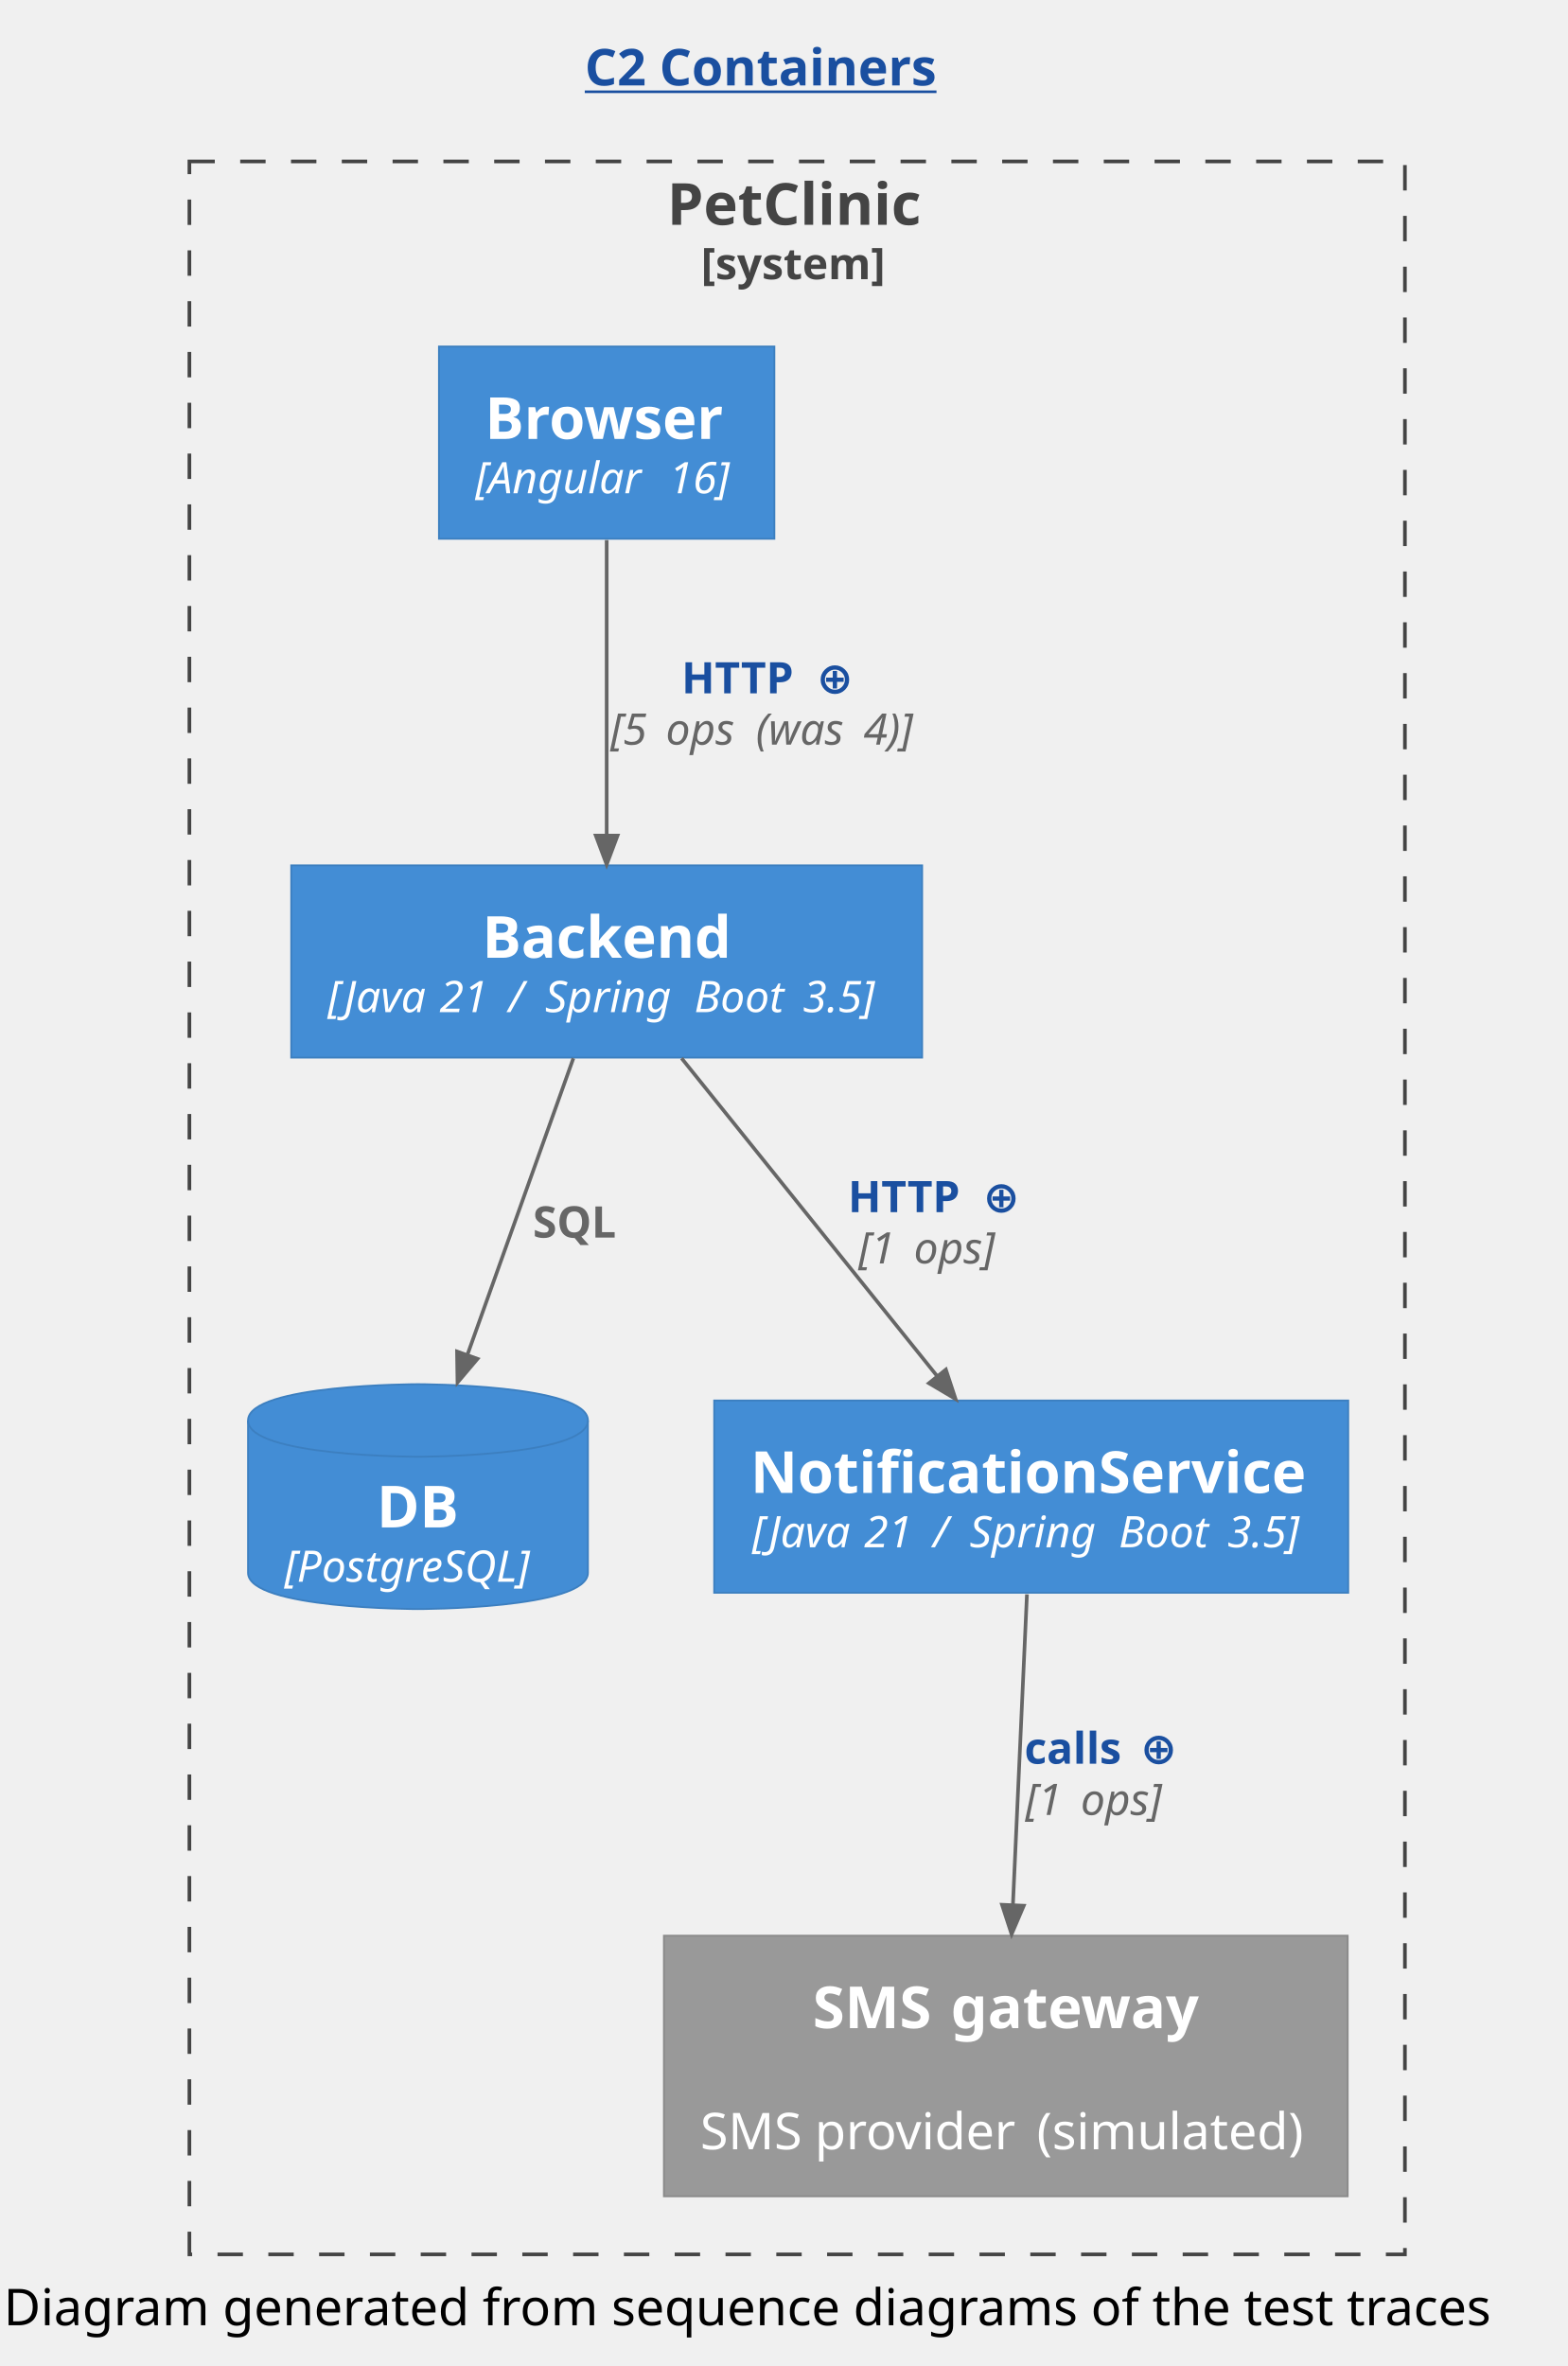
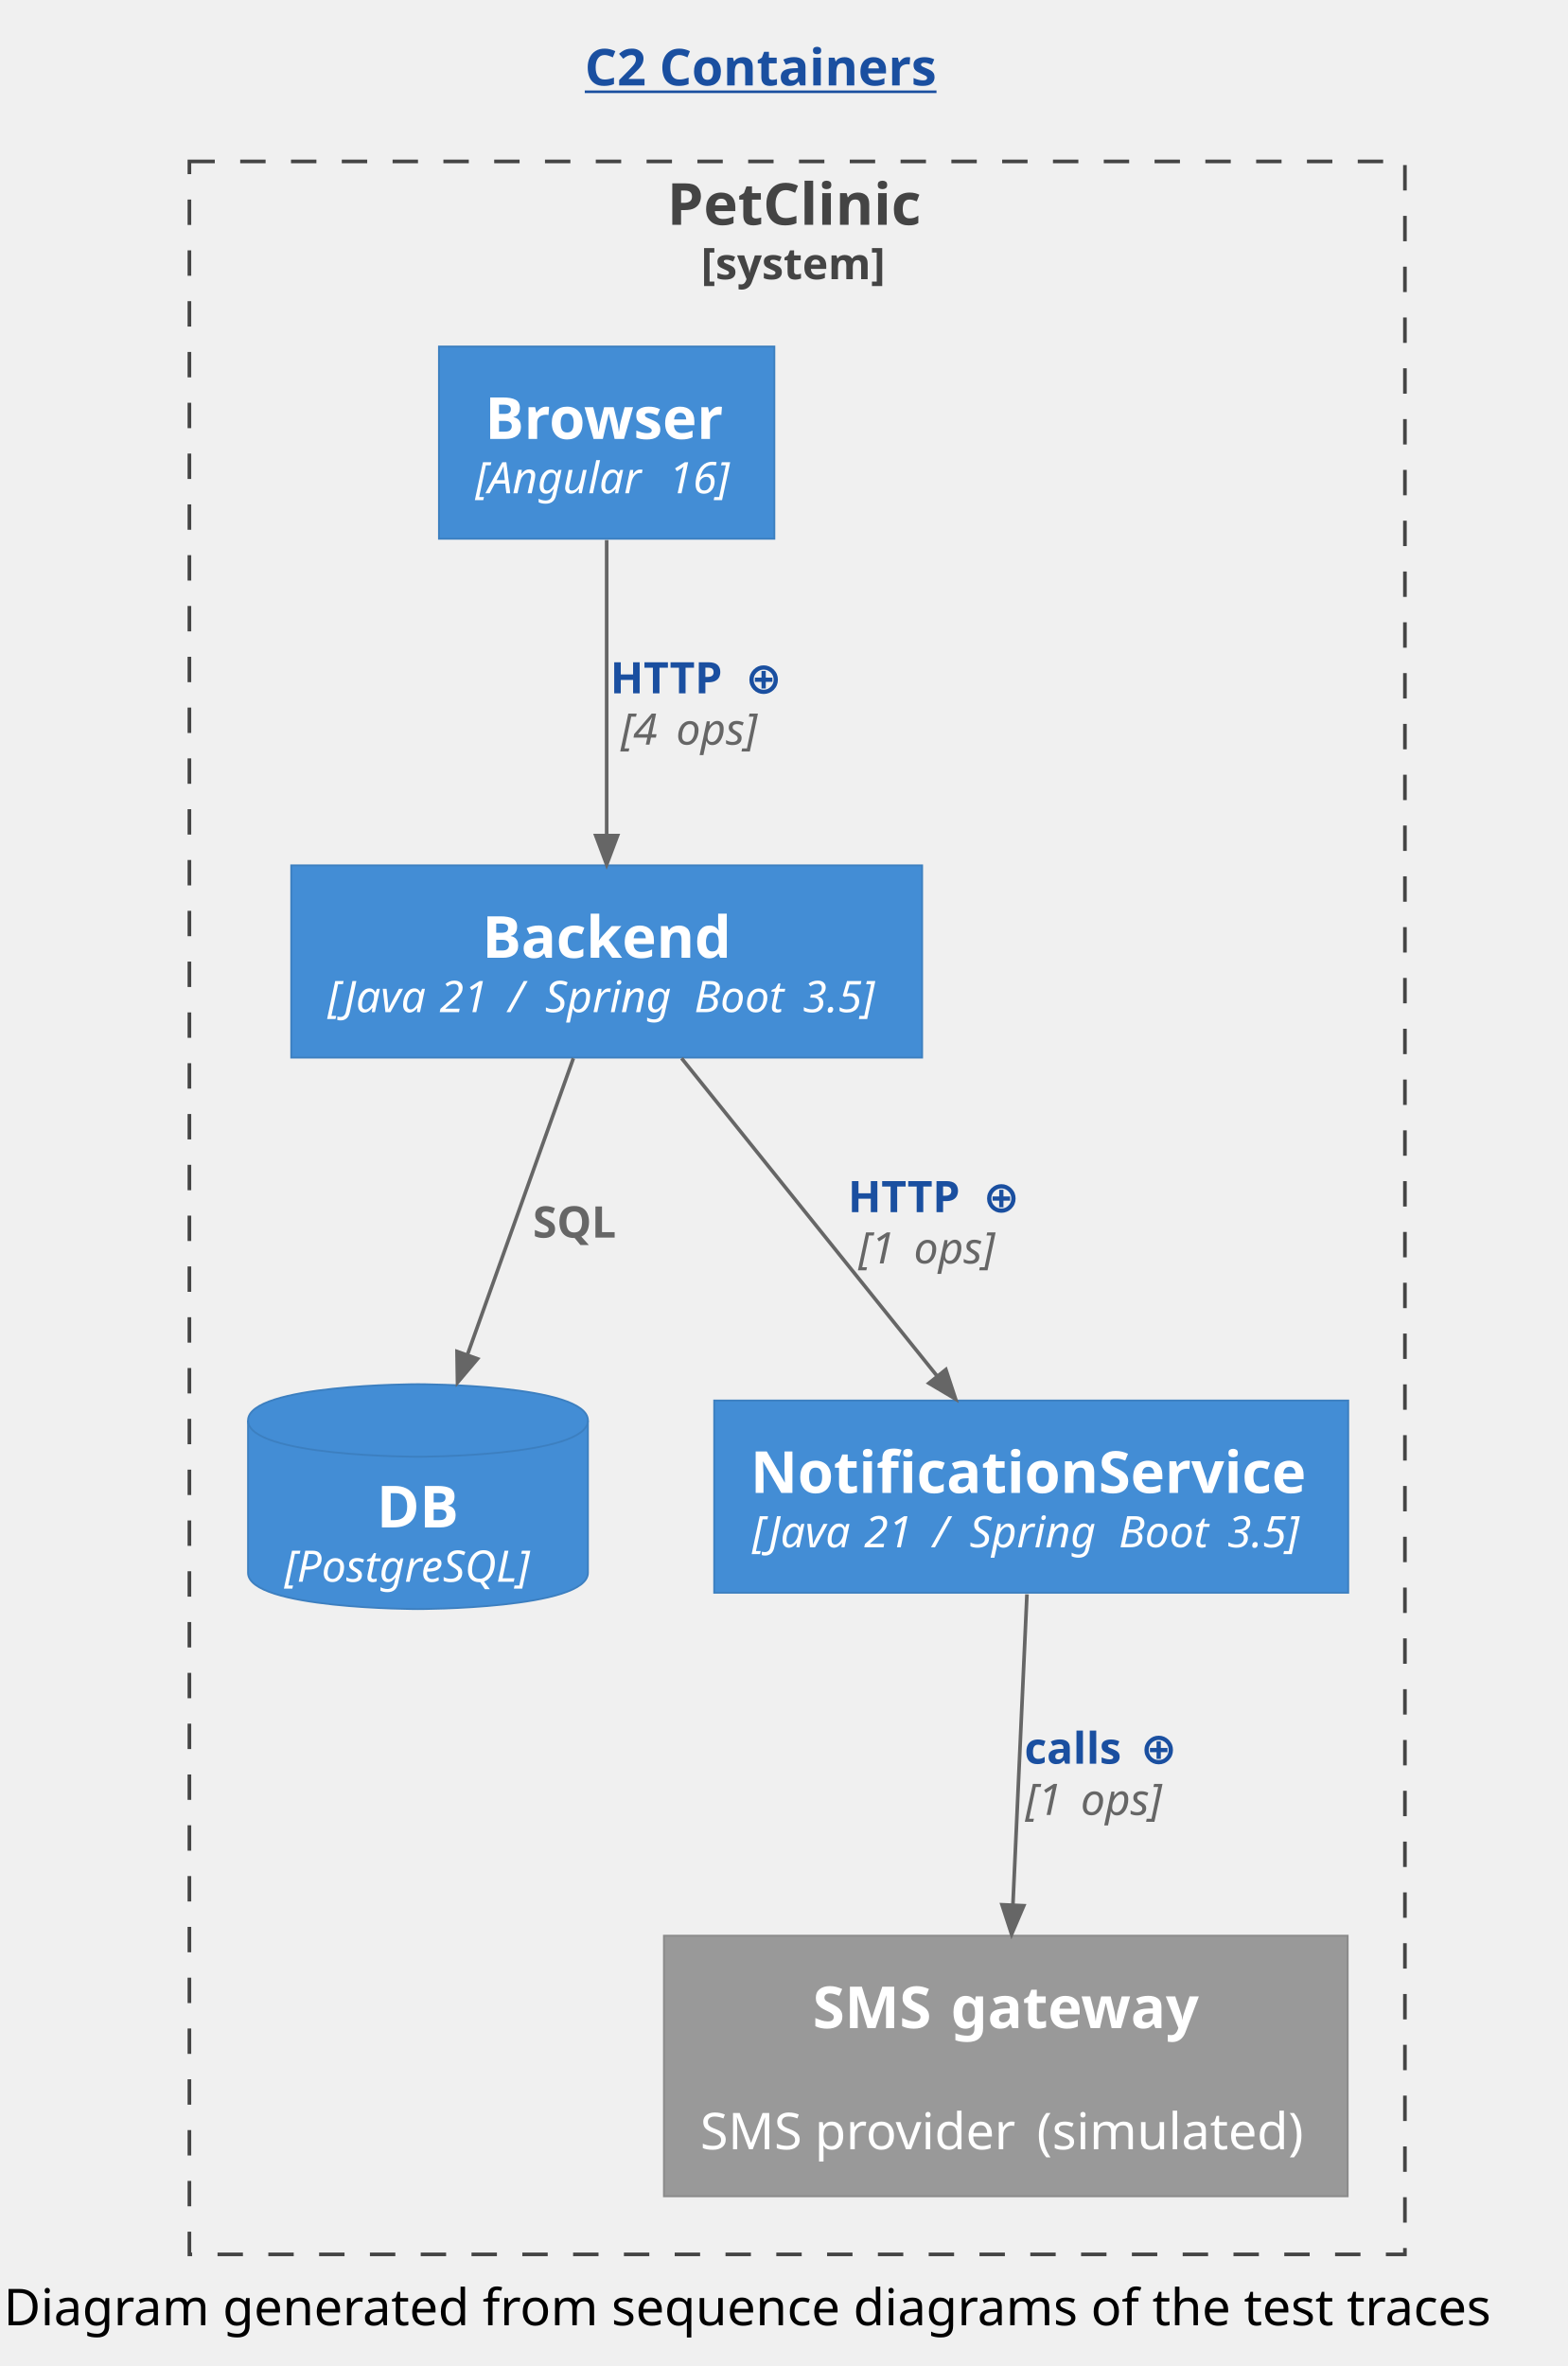
<svg xmlns="http://www.w3.org/2000/svg" xmlns:xlink="http://www.w3.org/1999/xlink" contentStyleType="text/css" data-diagram-type="DESCRIPTION" height="652px" preserveAspectRatio="none" style="width:432px;height:652px;background:#FFFFFF;" version="1.1" viewBox="0 0 432 652" width="432px" zoomAndPan="magnify">
  <defs />
  <g>
    <g class="title" data-source-line="6">
      <a href="https://c4model.com/diagrams/container" target="_blank" rel="noopener noreferrer" title="What is a C2 diagram?" xlink:actuate="onRequest" xlink:href="https://c4model.com/diagrams/container" xlink:show="new" xlink:title="What is a C2 diagram?" xlink:type="simple">
        <text fill="#1A4FA0" font-family="sans-serif" font-size="14" font-weight="bold" lengthAdjust="spacing" text-decoration="underline" textLength="102.067" x="161.166" y="23.535">C2 Containers</text>
      </a>
    </g>
    <g class="cluster" data-qualified-name="c2_system" data-source-line="1666" id="ent0002">
      <rect fill="none" height="576.75" style="stroke:#444444;stroke-width:1;stroke-dasharray:7,7;" width="335" x="52.2" y="44.488" />
      <text fill="#444444" font-family="sans-serif" font-size="16" font-weight="bold" lengthAdjust="spacing" textLength="71.703" x="183.848" y="61.957">PetClinic</text>
      <text fill="#444444" font-family="sans-serif" font-size="12" font-weight="bold" lengthAdjust="spacing" textLength="52.992" x="193.204" y="76.934">[system]</text>
    </g>
    <g class="entity" data-qualified-name="c2_system.Backend" data-source-line="71" id="ent0003">
      <rect fill="#438DD5" height="52.977" style="stroke:#3C7FC0;stroke-width:0.5;" width="173.885" x="80.26" y="238.468" />
      <text fill="#FFFFFF" font-family="sans-serif" font-size="16" font-weight="bold" lengthAdjust="spacing" textLength="68.609" x="132.897" y="263.937">Backend</text>
      <text fill="#FFFFFF" font-family="sans-serif" font-size="12" font-style="italic" lengthAdjust="spacing" textLength="27.1" x="90.26" y="278.914">[Java</text>
      <text fill="#FFFFFF" font-family="sans-serif" font-size="12" font-style="italic" lengthAdjust="spacing" textLength="3.797" x="117.359" y="278.914"> </text>
      <text fill="#FFFFFF" font-family="sans-serif" font-size="12" font-style="italic" lengthAdjust="spacing" textLength="15.176" x="121.156" y="278.914">21</text>
      <text fill="#FFFFFF" font-family="sans-serif" font-size="12" font-style="italic" lengthAdjust="spacing" textLength="3.797" x="136.332" y="278.914"> </text>
      <text fill="#FFFFFF" font-family="sans-serif" font-size="12" font-style="italic" lengthAdjust="spacing" textLength="6.293" x="140.129" y="278.914">/</text>
      <text fill="#FFFFFF" font-family="sans-serif" font-size="12" font-style="italic" lengthAdjust="spacing" textLength="3.797" x="146.422" y="278.914"> </text>
      <text fill="#FFFFFF" font-family="sans-serif" font-size="12" font-style="italic" lengthAdjust="spacing" textLength="37.324" x="150.219" y="278.914">Spring</text>
      <text fill="#FFFFFF" font-family="sans-serif" font-size="12" font-style="italic" lengthAdjust="spacing" textLength="3.797" x="187.543" y="278.914"> </text>
      <text fill="#FFFFFF" font-family="sans-serif" font-size="12" font-style="italic" lengthAdjust="spacing" textLength="26.133" x="191.34" y="278.914">Boot</text>
      <text fill="#FFFFFF" font-family="sans-serif" font-size="12" font-style="italic" lengthAdjust="spacing" textLength="3.797" x="217.473" y="278.914"> </text>
      <text fill="#FFFFFF" font-family="sans-serif" font-size="12" font-style="italic" lengthAdjust="spacing" textLength="22.875" x="221.269" y="278.914">3.5]</text>
    </g>
    <g class="entity" data-qualified-name="c2_system.Browser" data-source-line="71" id="ent0004">
      <rect fill="#438DD5" height="52.977" style="stroke:#3C7FC0;stroke-width:0.5;" width="92.439" x="120.98" y="95.488" />
      <text fill="#FFFFFF" font-family="sans-serif" font-size="16" font-weight="bold" lengthAdjust="spacing" textLength="67.07" x="133.664" y="120.957">Browser</text>
      <text fill="#FFFFFF" font-family="sans-serif" font-size="12" font-style="italic" lengthAdjust="spacing" textLength="49.565" x="130.98" y="135.934">[Angular</text>
      <text fill="#FFFFFF" font-family="sans-serif" font-size="12" font-style="italic" lengthAdjust="spacing" textLength="3.797" x="180.544" y="135.934"> </text>
      <text fill="#FFFFFF" font-family="sans-serif" font-size="12" font-style="italic" lengthAdjust="spacing" textLength="19.078" x="184.341" y="135.934">16]</text>
    </g>
    <g class="entity" data-qualified-name="c2_system.DB" data-source-line="75" id="ent0005">
      <path d="M68.36,391.438 C68.36,381.438 115.198,381.438 115.198,381.438 C115.198,381.438 162.036,381.438 162.036,391.438 L162.036,433.415 C162.036,443.415 115.198,443.415 115.198,443.415 C115.198,443.415 68.36,443.415 68.36,433.415 L68.36,391.438" fill="#438DD5" style="stroke:#3C7FC0;stroke-width:0.5;" />
      <path d="M68.36,391.438 C68.36,401.438 115.198,401.438 115.198,401.438 C115.198,401.438 162.036,401.438 162.036,391.438" fill="none" style="stroke:#3C7FC0;stroke-width:0.5;" />
      <text fill="#FFFFFF" font-family="sans-serif" font-size="16" font-weight="bold" lengthAdjust="spacing" textLength="22.766" x="103.815" y="420.907">DB</text>
      <text fill="#FFFFFF" font-family="sans-serif" font-size="12" font-style="italic" lengthAdjust="spacing" textLength="73.676" x="78.36" y="435.884">[PostgreSQL]</text>
    </g>
    <g class="entity" data-qualified-name="c2_system.NotificationService" data-source-line="71" id="ent0006">
      <rect fill="#438DD5" height="52.977" style="stroke:#3C7FC0;stroke-width:0.5;" width="174.75" x="196.83" y="385.938" />
      <text fill="#FFFFFF" font-family="sans-serif" font-size="16" font-weight="bold" lengthAdjust="spacing" textLength="154.75" x="206.83" y="411.407">NotificationService</text>
      <text fill="#FFFFFF" font-family="sans-serif" font-size="12" font-style="italic" lengthAdjust="spacing" textLength="27.1" x="207.262" y="426.384">[Java</text>
      <text fill="#FFFFFF" font-family="sans-serif" font-size="12" font-style="italic" lengthAdjust="spacing" textLength="3.797" x="234.362" y="426.384"> </text>
      <text fill="#FFFFFF" font-family="sans-serif" font-size="12" font-style="italic" lengthAdjust="spacing" textLength="15.176" x="238.159" y="426.384">21</text>
      <text fill="#FFFFFF" font-family="sans-serif" font-size="12" font-style="italic" lengthAdjust="spacing" textLength="3.797" x="253.335" y="426.384"> </text>
      <text fill="#FFFFFF" font-family="sans-serif" font-size="12" font-style="italic" lengthAdjust="spacing" textLength="6.293" x="257.132" y="426.384">/</text>
      <text fill="#FFFFFF" font-family="sans-serif" font-size="12" font-style="italic" lengthAdjust="spacing" textLength="3.797" x="263.424" y="426.384"> </text>
      <text fill="#FFFFFF" font-family="sans-serif" font-size="12" font-style="italic" lengthAdjust="spacing" textLength="37.324" x="267.221" y="426.384">Spring</text>
      <text fill="#FFFFFF" font-family="sans-serif" font-size="12" font-style="italic" lengthAdjust="spacing" textLength="3.797" x="304.546" y="426.384"> </text>
      <text fill="#FFFFFF" font-family="sans-serif" font-size="12" font-style="italic" lengthAdjust="spacing" textLength="26.133" x="308.342" y="426.384">Boot</text>
      <text fill="#FFFFFF" font-family="sans-serif" font-size="12" font-style="italic" lengthAdjust="spacing" textLength="3.797" x="334.475" y="426.384"> </text>
      <text fill="#FFFFFF" font-family="sans-serif" font-size="12" font-style="italic" lengthAdjust="spacing" textLength="22.875" x="338.272" y="426.384">3.5]</text>
    </g>
    <g class="entity" data-qualified-name="c2_system.SMS_gateway" data-source-line="212" id="ent0007">
      <rect fill="#999999" height="71.82" style="stroke:#8A8A8A;stroke-width:0.5;" width="188.444" x="182.98" y="533.418" />
      <text fill="#FFFFFF" font-family="sans-serif" font-size="16" font-weight="bold" lengthAdjust="spacing" textLength="32.805" x="223.983" y="558.887">SMS</text>
      <text fill="#FFFFFF" font-family="sans-serif" font-size="16" font-weight="bold" lengthAdjust="spacing" textLength="5.273" x="256.788" y="558.887"> </text>
      <text fill="#FFFFFF" font-family="sans-serif" font-size="16" font-weight="bold" lengthAdjust="spacing" textLength="68.359" x="262.061" y="558.887">gateway</text>
      <text fill="#FFFFFF" font-family="sans-serif" font-size="14" lengthAdjust="spacing" textLength="4.43" x="274.987" y="575.797"> </text>
      <text fill="#FFFFFF" font-family="sans-serif" font-size="14" lengthAdjust="spacing" textLength="27.139" x="192.98" y="592.285">SMS</text>
      <text fill="#FFFFFF" font-family="sans-serif" font-size="14" lengthAdjust="spacing" textLength="4.43" x="220.118" y="592.285"> </text>
      <text fill="#FFFFFF" font-family="sans-serif" font-size="14" lengthAdjust="spacing" textLength="56.773" x="224.548" y="592.285">provider</text>
      <text fill="#FFFFFF" font-family="sans-serif" font-size="14" lengthAdjust="spacing" textLength="4.43" x="281.32" y="592.285"> </text>
      <text fill="#FFFFFF" font-family="sans-serif" font-size="14" lengthAdjust="spacing" textLength="75.674" x="285.75" y="592.285">(simulated)</text>
    </g>
    <g class="link" data-entity-1="ent0003" data-entity-2="ent0005" data-link-type="dependency" data-source-line="1779" id="lnk8">
      <path d="M158.02,291.628 C149.1,316.588 138.242,346.975 128.782,373.445" fill="none" id="Backend-to-DB" style="stroke:#666666;stroke-width:1;" />
      <polygon fill="#666666" points="126.09,380.978,131.607,374.454,125.957,372.435,126.09,380.978" style="stroke:#666666;stroke-width:1;" />
      <text fill="#666666" font-family="sans-serif" font-size="12" font-weight="bold" lengthAdjust="spacing" textLength="23.719" x="146.86" y="341.04">SQL</text>
    </g>
    <g class="link" data-entity-1="ent0003" data-entity-2="ent0006" data-link-type="dependency" data-source-line="1779" id="lnk9">
      <path d="M187.85,291.628 C209.1,318.058 237.027,352.773 258.347,379.293" fill="none" id="Backend-to-NotificationService" style="stroke:#666666;stroke-width:1;" />
      <polygon fill="#666666" points="263.36,385.528,260.685,377.414,256.009,381.173,263.36,385.528" style="stroke:#666666;stroke-width:1;" />
      <a href="genseq://c2-279a196c9d" target="_top" title="Click for the calls behind this line" xlink:actuate="onRequest" xlink:href="genseq://c2-279a196c9d" xlink:show="new" xlink:title="Click for the calls behind this line" xlink:type="simple">
        <text fill="#1A4FA0" font-family="sans-serif" font-size="12" font-weight="bold" lengthAdjust="spacing" textLength="33.281" x="233.71" y="334.04">HTTP</text>
      </a>
      <a href="genseq://c2-279a196c9d" target="_top" title="Click for the calls behind this line" xlink:actuate="onRequest" xlink:href="genseq://c2-279a196c9d" xlink:show="new" xlink:title="Click for the calls behind this line" xlink:type="simple">
        <text fill="#1A4FA0" font-family="sans-serif" font-size="12" font-weight="bold" lengthAdjust="spacing" textLength="3.955" x="266.991" y="334.04"> </text>
      </a>
      <a href="genseq://c2-279a196c9d" target="_top" title="Click for the calls behind this line" xlink:actuate="onRequest" xlink:href="genseq://c2-279a196c9d" xlink:show="new" xlink:title="Click for the calls behind this line" xlink:type="simple">
        <text fill="#1A4FA0" font-family="sans-serif" font-size="12" font-weight="bold" lengthAdjust="spacing" textLength="8.684" x="270.946" y="334.04">⊕</text>
      </a>
      <text fill="#666666" font-family="sans-serif" font-size="12" font-style="italic" lengthAdjust="spacing" textLength="11.49" x="236.554" y="348.173">[1</text>
      <text fill="#666666" font-family="sans-serif" font-size="12" font-style="italic" lengthAdjust="spacing" textLength="3.797" x="248.045" y="348.173"> </text>
      <text fill="#666666" font-family="sans-serif" font-size="12" font-style="italic" lengthAdjust="spacing" textLength="24.943" x="251.841" y="348.173">ops]</text>
    </g>
    <g class="link" data-entity-1="ent0004" data-entity-2="ent0003" data-link-type="dependency" data-source-line="1779" id="lnk10">
      <path d="M167.2,148.838 C167.2,174.268 167.2,204.878 167.2,230.258" fill="none" id="Browser-to-Backend" style="stroke:#666666;stroke-width:1;" />
      <polygon fill="#666666" points="167.2,238.258,170.2,230.258,164.2,230.258,167.2,238.258" style="stroke:#666666;stroke-width:1;" />
-       <a href="genseq://c2-fb35163739" target="_top" title="Click for the calls behind this line" xlink:actuate="onRequest" xlink:href="genseq://c2-fb35163739" xlink:show="new" xlink:title="Click for the calls behind this line" xlink:type="simple">
-         <text fill="#1A4FA0" font-family="sans-serif" font-size="12" font-weight="bold" lengthAdjust="spacing" textLength="33.281" x="187.843" y="191.07">HTTP</text>
+       <a href="genseq://c2-43d2943456" target="_top" title="Click for the calls behind this line" xlink:actuate="onRequest" xlink:href="genseq://c2-43d2943456" xlink:show="new" xlink:title="Click for the calls behind this line" xlink:type="simple">
+         <text fill="#1A4FA0" font-family="sans-serif" font-size="12" font-weight="bold" lengthAdjust="spacing" textLength="33.281" x="168.2" y="191.07">HTTP</text>
      </a>
-       <a href="genseq://c2-fb35163739" target="_top" title="Click for the calls behind this line" xlink:actuate="onRequest" xlink:href="genseq://c2-fb35163739" xlink:show="new" xlink:title="Click for the calls behind this line" xlink:type="simple">
-         <text fill="#1A4FA0" font-family="sans-serif" font-size="12" font-weight="bold" lengthAdjust="spacing" textLength="3.955" x="221.125" y="191.07"> </text>
+       <a href="genseq://c2-43d2943456" target="_top" title="Click for the calls behind this line" xlink:actuate="onRequest" xlink:href="genseq://c2-43d2943456" xlink:show="new" xlink:title="Click for the calls behind this line" xlink:type="simple">
+         <text fill="#1A4FA0" font-family="sans-serif" font-size="12" font-weight="bold" lengthAdjust="spacing" textLength="3.955" x="201.481" y="191.07"> </text>
      </a>
-       <a href="genseq://c2-fb35163739" target="_top" title="Click for the calls behind this line" xlink:actuate="onRequest" xlink:href="genseq://c2-fb35163739" xlink:show="new" xlink:title="Click for the calls behind this line" xlink:type="simple">
-         <text fill="#1A4FA0" font-family="sans-serif" font-size="12" font-weight="bold" lengthAdjust="spacing" textLength="8.684" x="225.08" y="191.07">⊕</text>
+       <a href="genseq://c2-43d2943456" target="_top" title="Click for the calls behind this line" xlink:actuate="onRequest" xlink:href="genseq://c2-43d2943456" xlink:show="new" xlink:title="Click for the calls behind this line" xlink:type="simple">
+         <text fill="#1A4FA0" font-family="sans-serif" font-size="12" font-weight="bold" lengthAdjust="spacing" textLength="8.684" x="205.436" y="191.07">⊕</text>
      </a>
-       <text fill="#666666" font-family="sans-serif" font-size="12" font-style="italic" lengthAdjust="spacing" textLength="11.49" x="168.2" y="205.203">[5</text>
-       <text fill="#666666" font-family="sans-serif" font-size="12" font-style="italic" lengthAdjust="spacing" textLength="3.797" x="179.69" y="205.203"> </text>
-       <text fill="#666666" font-family="sans-serif" font-size="12" font-style="italic" lengthAdjust="spacing" textLength="21.041" x="183.487" y="205.203">ops</text>
-       <text fill="#666666" font-family="sans-serif" font-size="12" font-style="italic" lengthAdjust="spacing" textLength="3.797" x="204.528" y="205.203"> </text>
-       <text fill="#666666" font-family="sans-serif" font-size="12" font-style="italic" lengthAdjust="spacing" textLength="25.893" x="208.325" y="205.203">(was</text>
-       <text fill="#666666" font-family="sans-serif" font-size="12" font-style="italic" lengthAdjust="spacing" textLength="3.797" x="234.217" y="205.203"> </text>
-       <text fill="#666666" font-family="sans-serif" font-size="12" font-style="italic" lengthAdjust="spacing" textLength="15.393" x="238.014" y="205.203">4)]</text>
+       <text fill="#666666" font-family="sans-serif" font-size="12" font-style="italic" lengthAdjust="spacing" textLength="11.49" x="171.044" y="205.203">[4</text>
+       <text fill="#666666" font-family="sans-serif" font-size="12" font-style="italic" lengthAdjust="spacing" textLength="3.797" x="182.535" y="205.203"> </text>
+       <text fill="#666666" font-family="sans-serif" font-size="12" font-style="italic" lengthAdjust="spacing" textLength="24.943" x="186.332" y="205.203">ops]</text>
    </g>
    <g class="link" data-entity-1="ent0006" data-entity-2="ent0007" data-link-type="dependency" data-source-line="1779" id="lnk11">
      <path d="M283.03,439.358 C281.87,465.018 280.438,496.506 279.158,525.026" fill="none" id="NotificationService-to-SMS_gateway" style="stroke:#666666;stroke-width:1;" />
      <polygon fill="#666666" points="278.8,533.018,282.155,525.161,276.161,524.892,278.8,533.018" style="stroke:#666666;stroke-width:1;" />
      <a href="genseq://c2-cb01a30b7a" target="_top" title="Click for the calls behind this line" xlink:actuate="onRequest" xlink:href="genseq://c2-cb01a30b7a" xlink:show="new" xlink:title="Click for the calls behind this line" xlink:type="simple">
        <text fill="#1A4FA0" font-family="sans-serif" font-size="12" font-weight="bold" lengthAdjust="spacing" textLength="28.031" x="282.33" y="486.02">calls</text>
      </a>
      <a href="genseq://c2-cb01a30b7a" target="_top" title="Click for the calls behind this line" xlink:actuate="onRequest" xlink:href="genseq://c2-cb01a30b7a" xlink:show="new" xlink:title="Click for the calls behind this line" xlink:type="simple">
        <text fill="#1A4FA0" font-family="sans-serif" font-size="12" font-weight="bold" lengthAdjust="spacing" textLength="3.955" x="310.361" y="486.02"> </text>
      </a>
      <a href="genseq://c2-cb01a30b7a" target="_top" title="Click for the calls behind this line" xlink:actuate="onRequest" xlink:href="genseq://c2-cb01a30b7a" xlink:show="new" xlink:title="Click for the calls behind this line" xlink:type="simple">
        <text fill="#1A4FA0" font-family="sans-serif" font-size="12" font-weight="bold" lengthAdjust="spacing" textLength="8.684" x="314.316" y="486.02">⊕</text>
      </a>
      <text fill="#666666" font-family="sans-serif" font-size="12" font-style="italic" lengthAdjust="spacing" textLength="11.49" x="282.549" y="500.153">[1</text>
      <text fill="#666666" font-family="sans-serif" font-size="12" font-style="italic" lengthAdjust="spacing" textLength="3.797" x="294.04" y="500.153"> </text>
      <text fill="#666666" font-family="sans-serif" font-size="12" font-style="italic" lengthAdjust="spacing" textLength="24.943" x="297.837" y="500.153">ops]</text>
    </g>
    <g class="caption" data-source-line="18">
      <text fill="#000000" font-family="sans-serif" font-size="14" lengthAdjust="spacing" textLength="422.399" x="1" y="640.773">Diagram generated from sequence diagrams of the test traces</text>
    </g>
  </g>
</svg>
